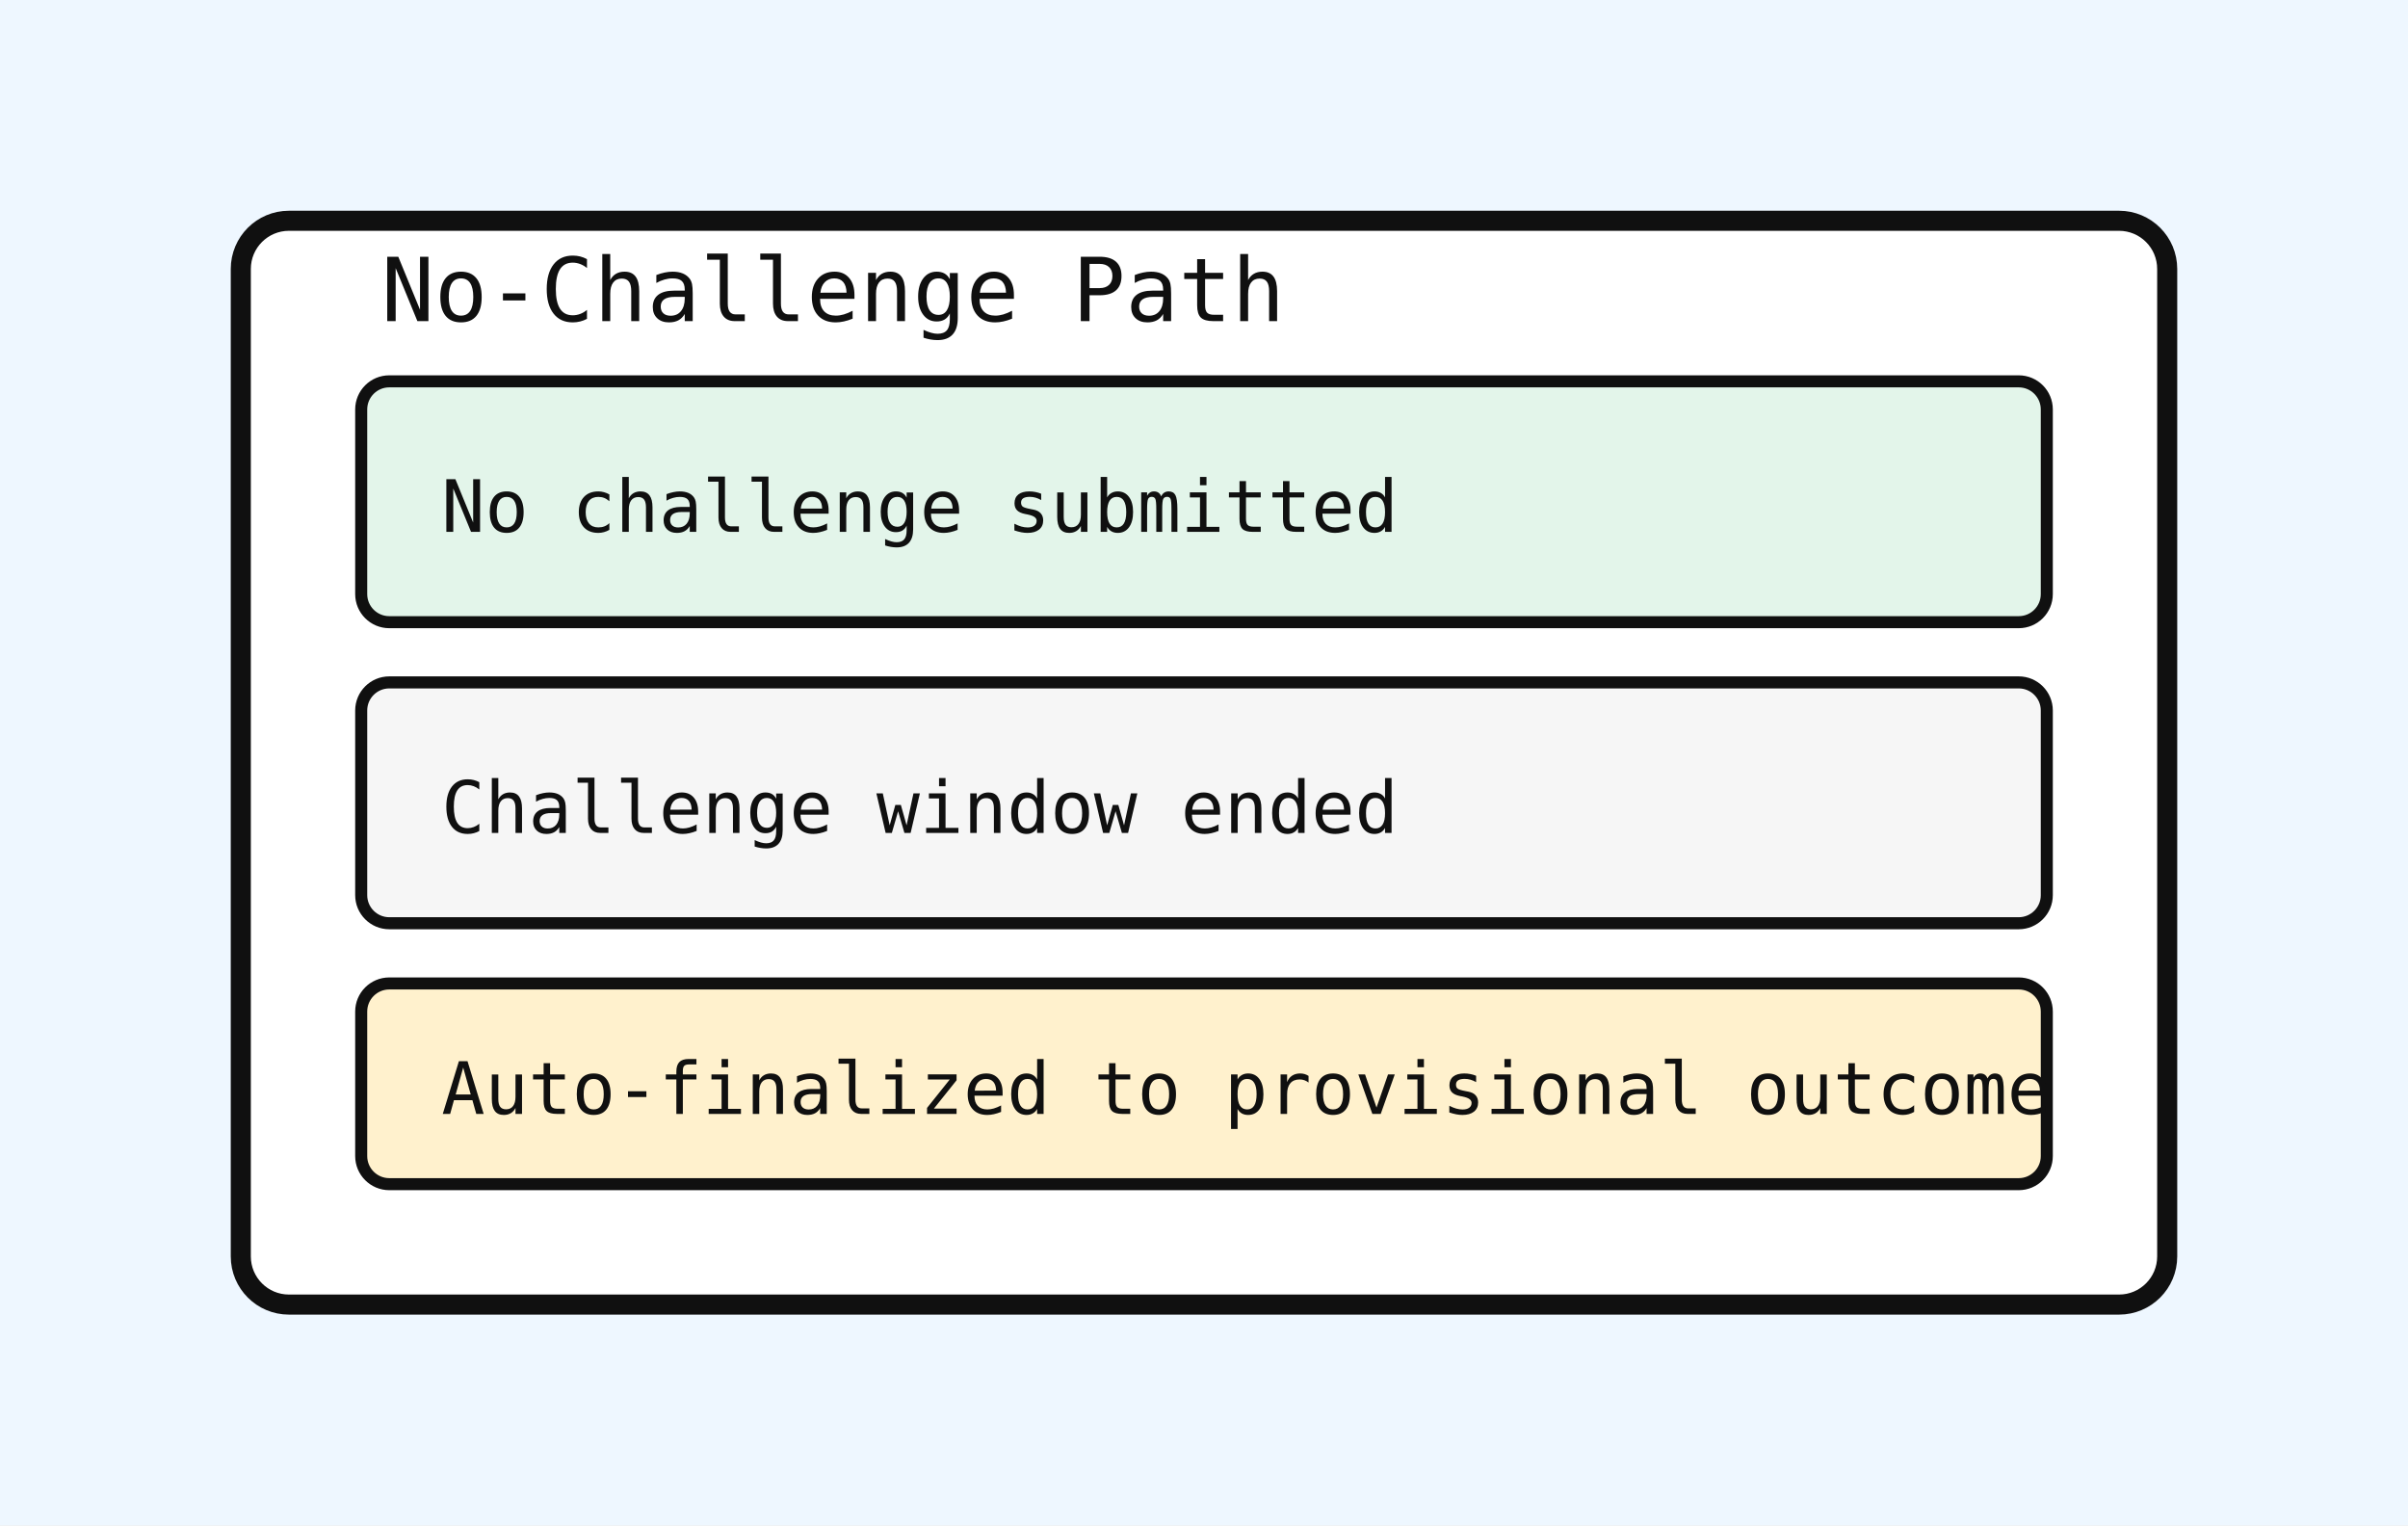
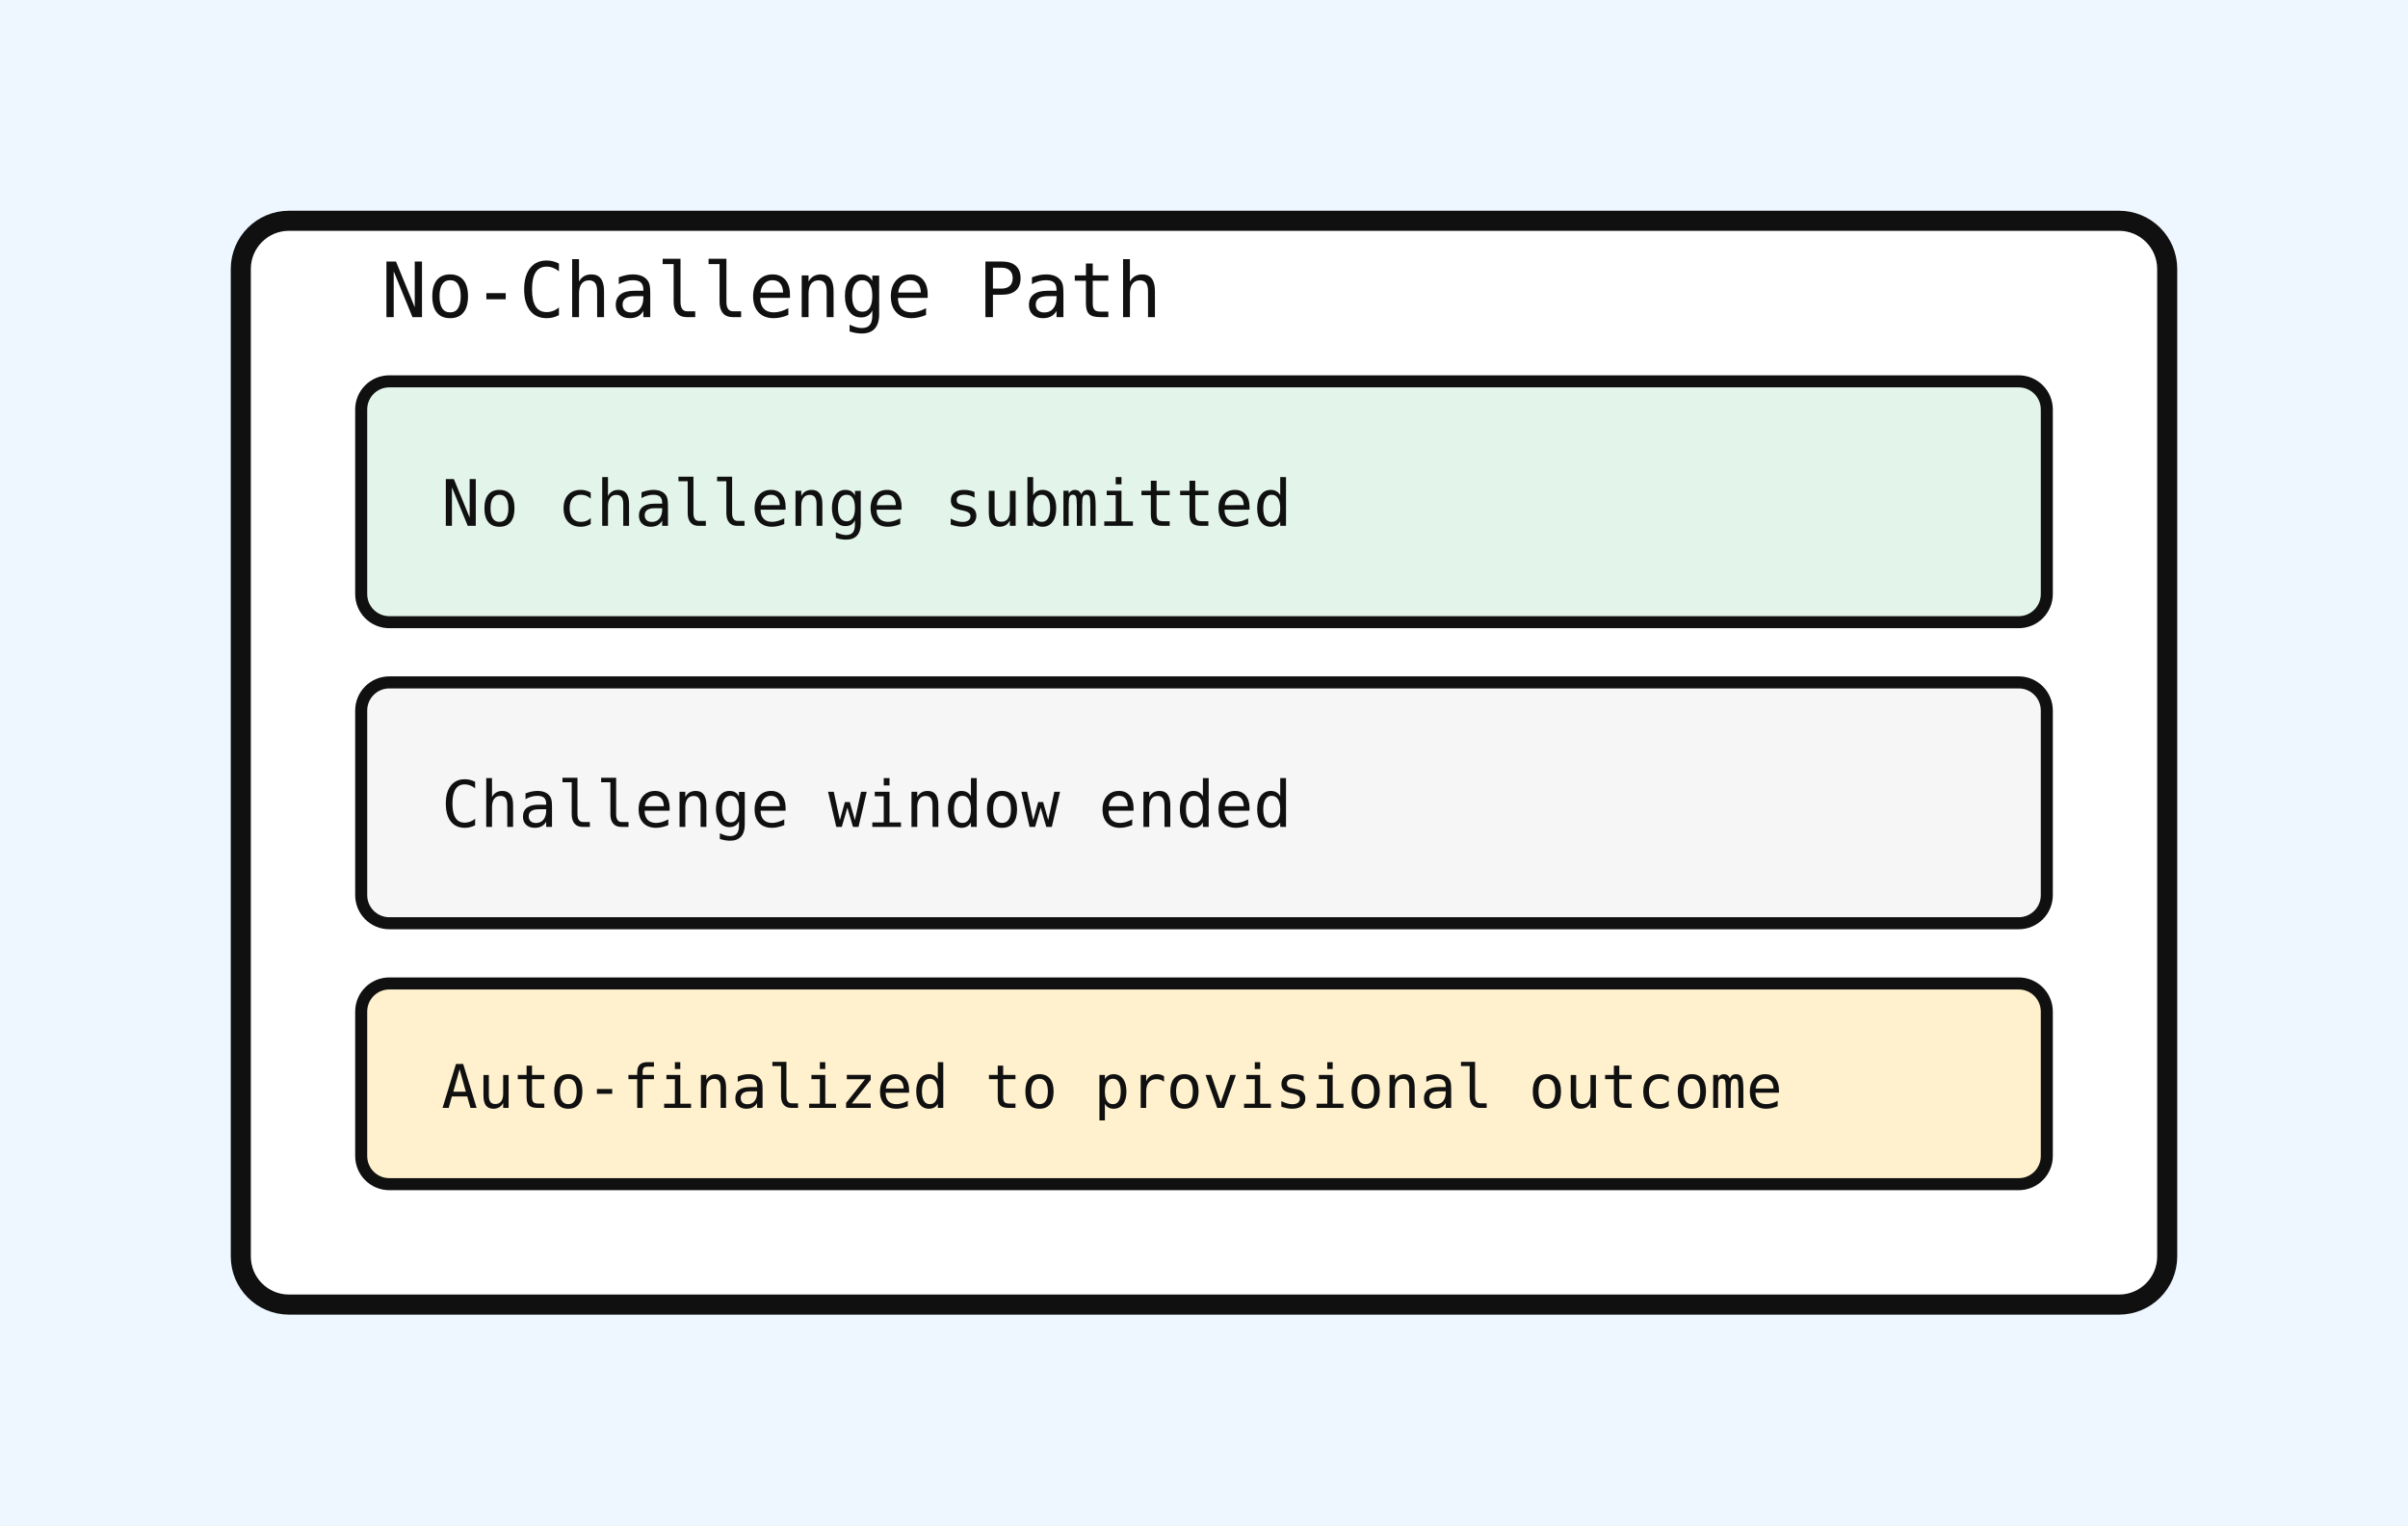
<svg xmlns="http://www.w3.org/2000/svg" width="1200" height="760" viewBox="0 0 1200 760" fill="none">
  <rect width="1200" height="760" fill="#EEF7FF" />
  <rect x="120" y="110" width="960" height="540" rx="24" fill="#FFFFFF" stroke="#101010" stroke-width="10" />
  <rect x="180" y="190" width="840" height="120" rx="14" fill="#E3F5EA" stroke="#101010" stroke-width="6" />
  <rect x="180" y="340" width="840" height="120" rx="14" fill="#F6F6F6" stroke="#101010" stroke-width="6" />
  <rect x="180" y="490" width="840" height="100" rx="14" fill="#FFF1CD" stroke="#101010" stroke-width="6" />
-   <text x="220" y="265" font-size="36" font-family="Space Mono, monospace" fill="#101010">No challenge submitted</text>
-   <text x="220" y="415" font-size="36" font-family="Space Mono, monospace" fill="#101010">Challenge window ended</text>
-   <text x="220" y="555" font-size="36" font-family="Space Mono, monospace" fill="#101010">Auto-finalized to provisional outcome</text>
-   <text x="190" y="160" font-size="44" font-family="Space Mono, monospace" fill="#101010">No-Challenge Path</text>
+   <text x="220" y="262" font-size="32" font-family="Space Mono, monospace" fill="#101010" textLength="420" lengthAdjust="spacingAndGlyphs">No challenge submitted</text>
+   <text x="220" y="412" font-size="32" font-family="Space Mono, monospace" fill="#101010" textLength="420" lengthAdjust="spacingAndGlyphs">Challenge window ended</text>
+   <text x="220" y="552" font-size="30" font-family="Space Mono, monospace" fill="#101010" textLength="760" lengthAdjust="spacingAndGlyphs">Auto-finalized to provisional outcome</text>
+   <text x="190" y="158" font-size="38" font-family="Space Mono, monospace" fill="#101010">No-Challenge Path</text>
</svg>
